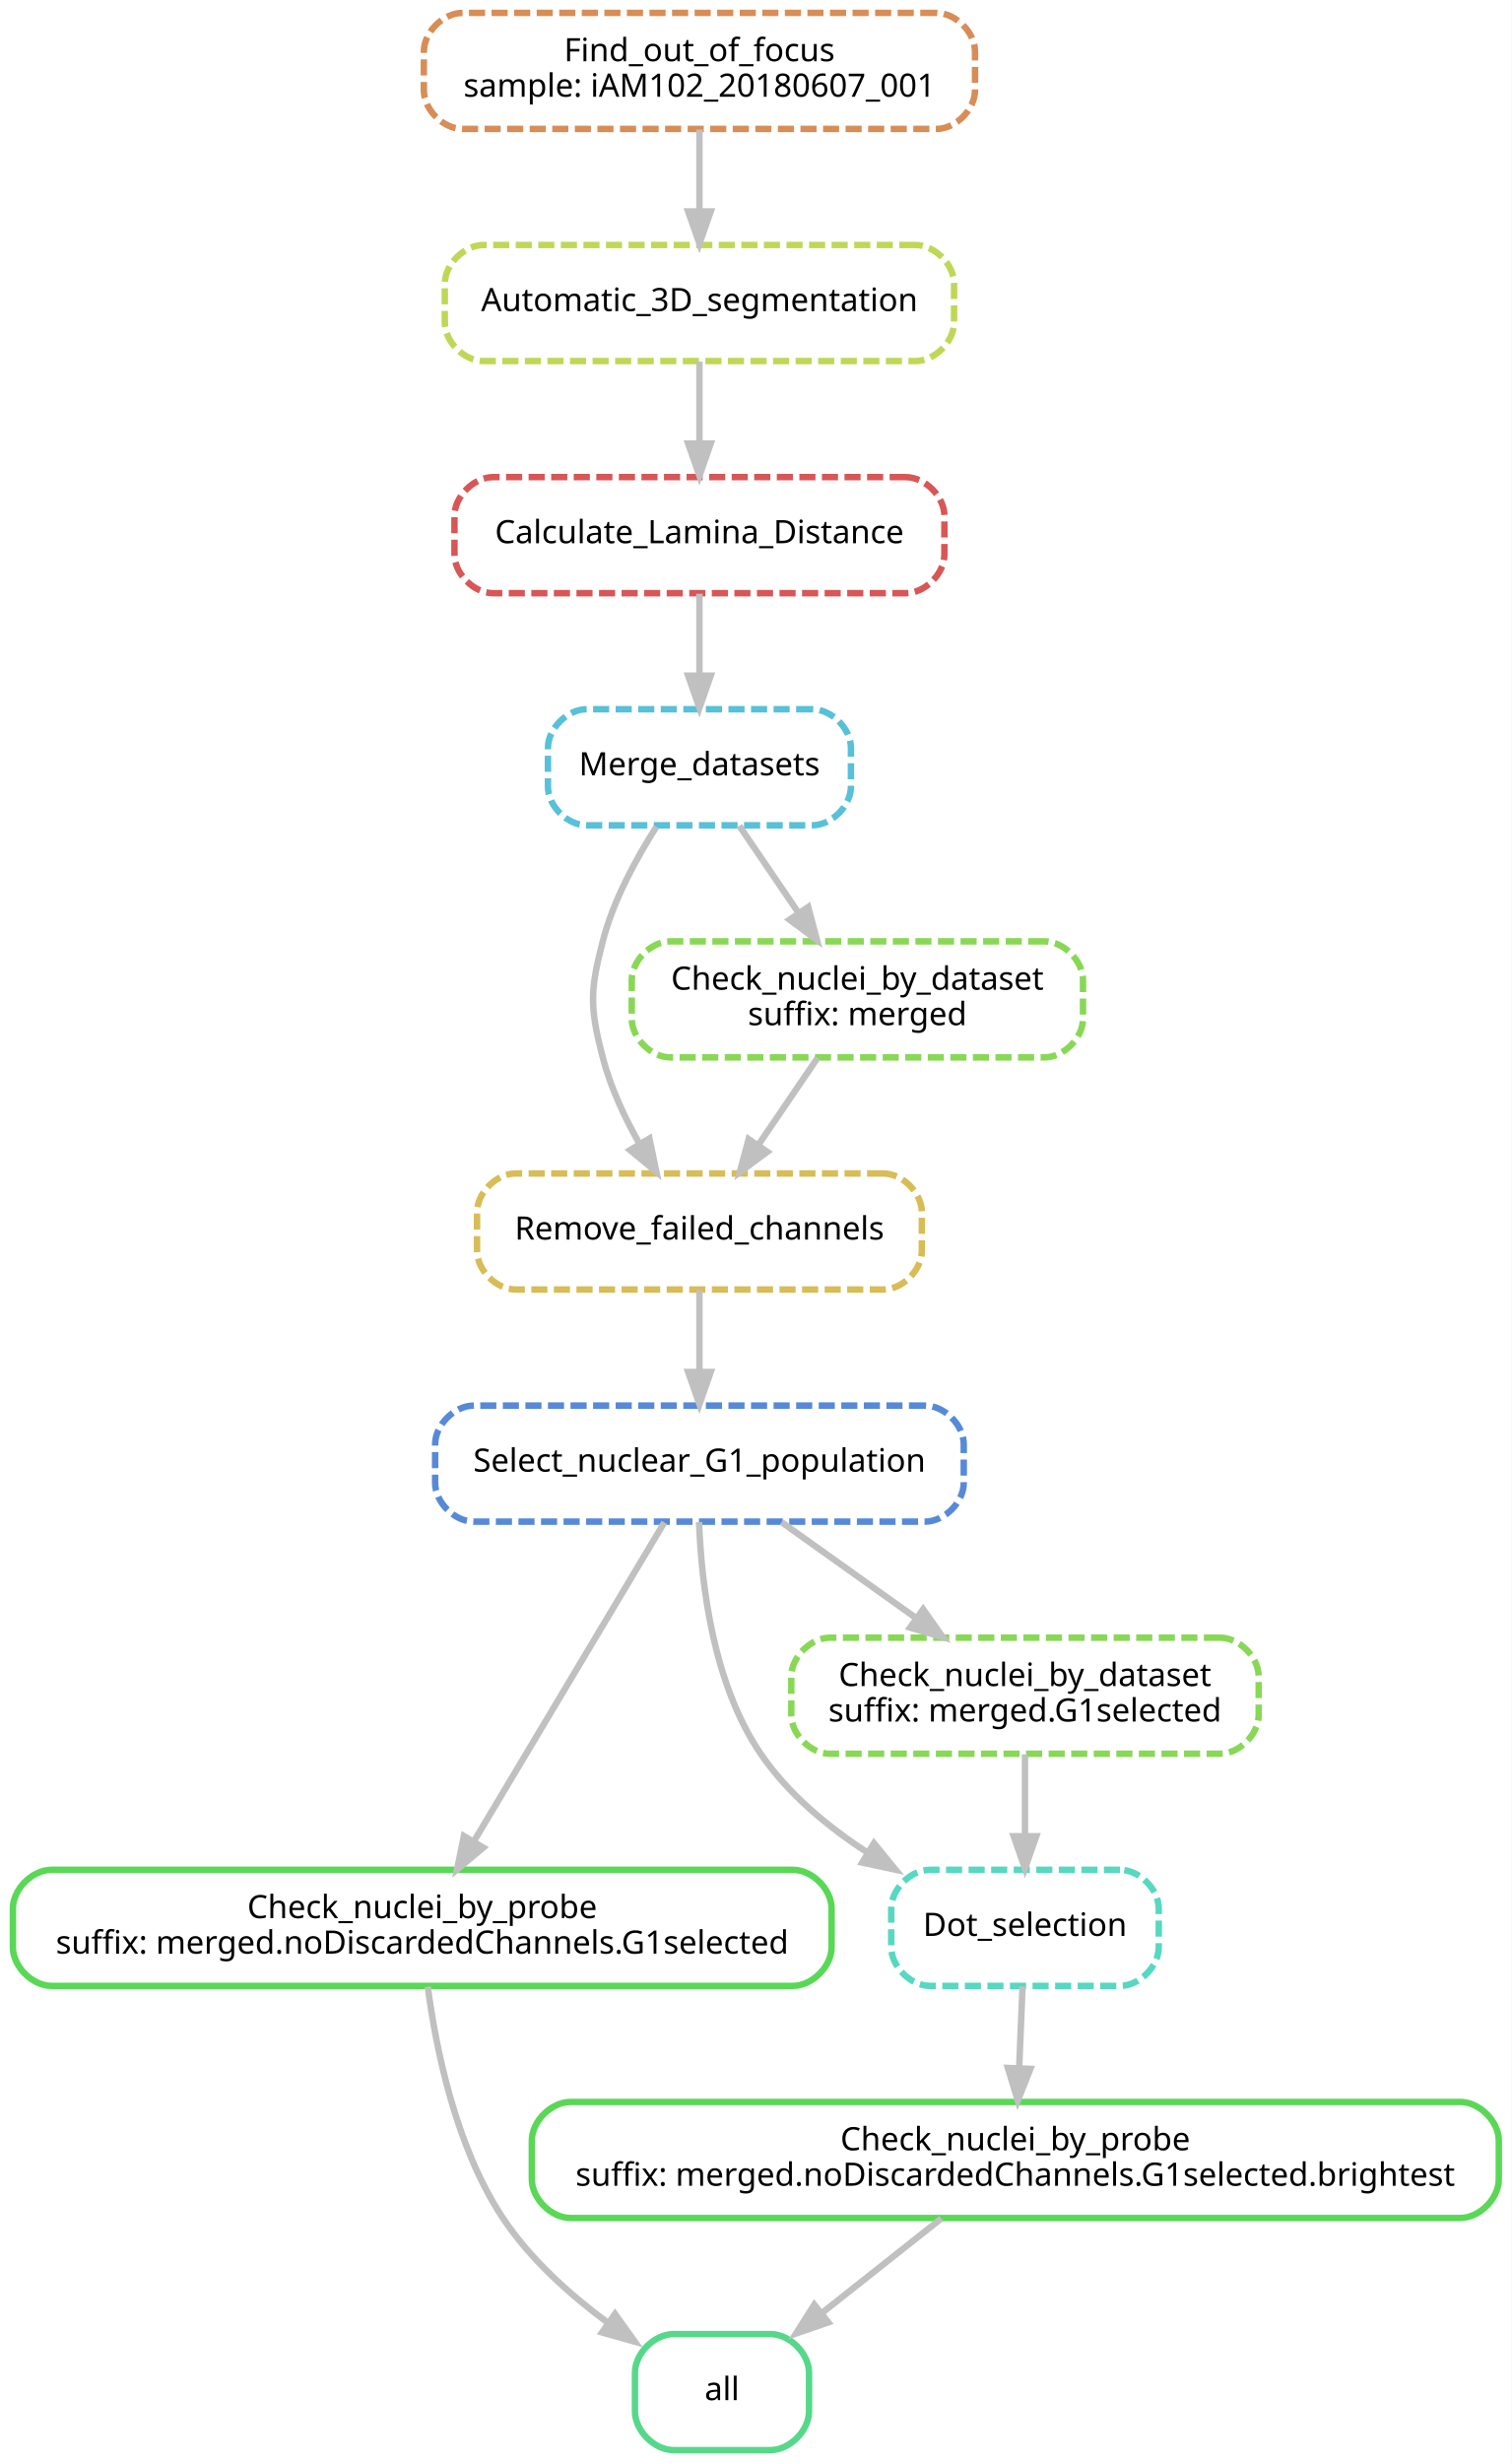
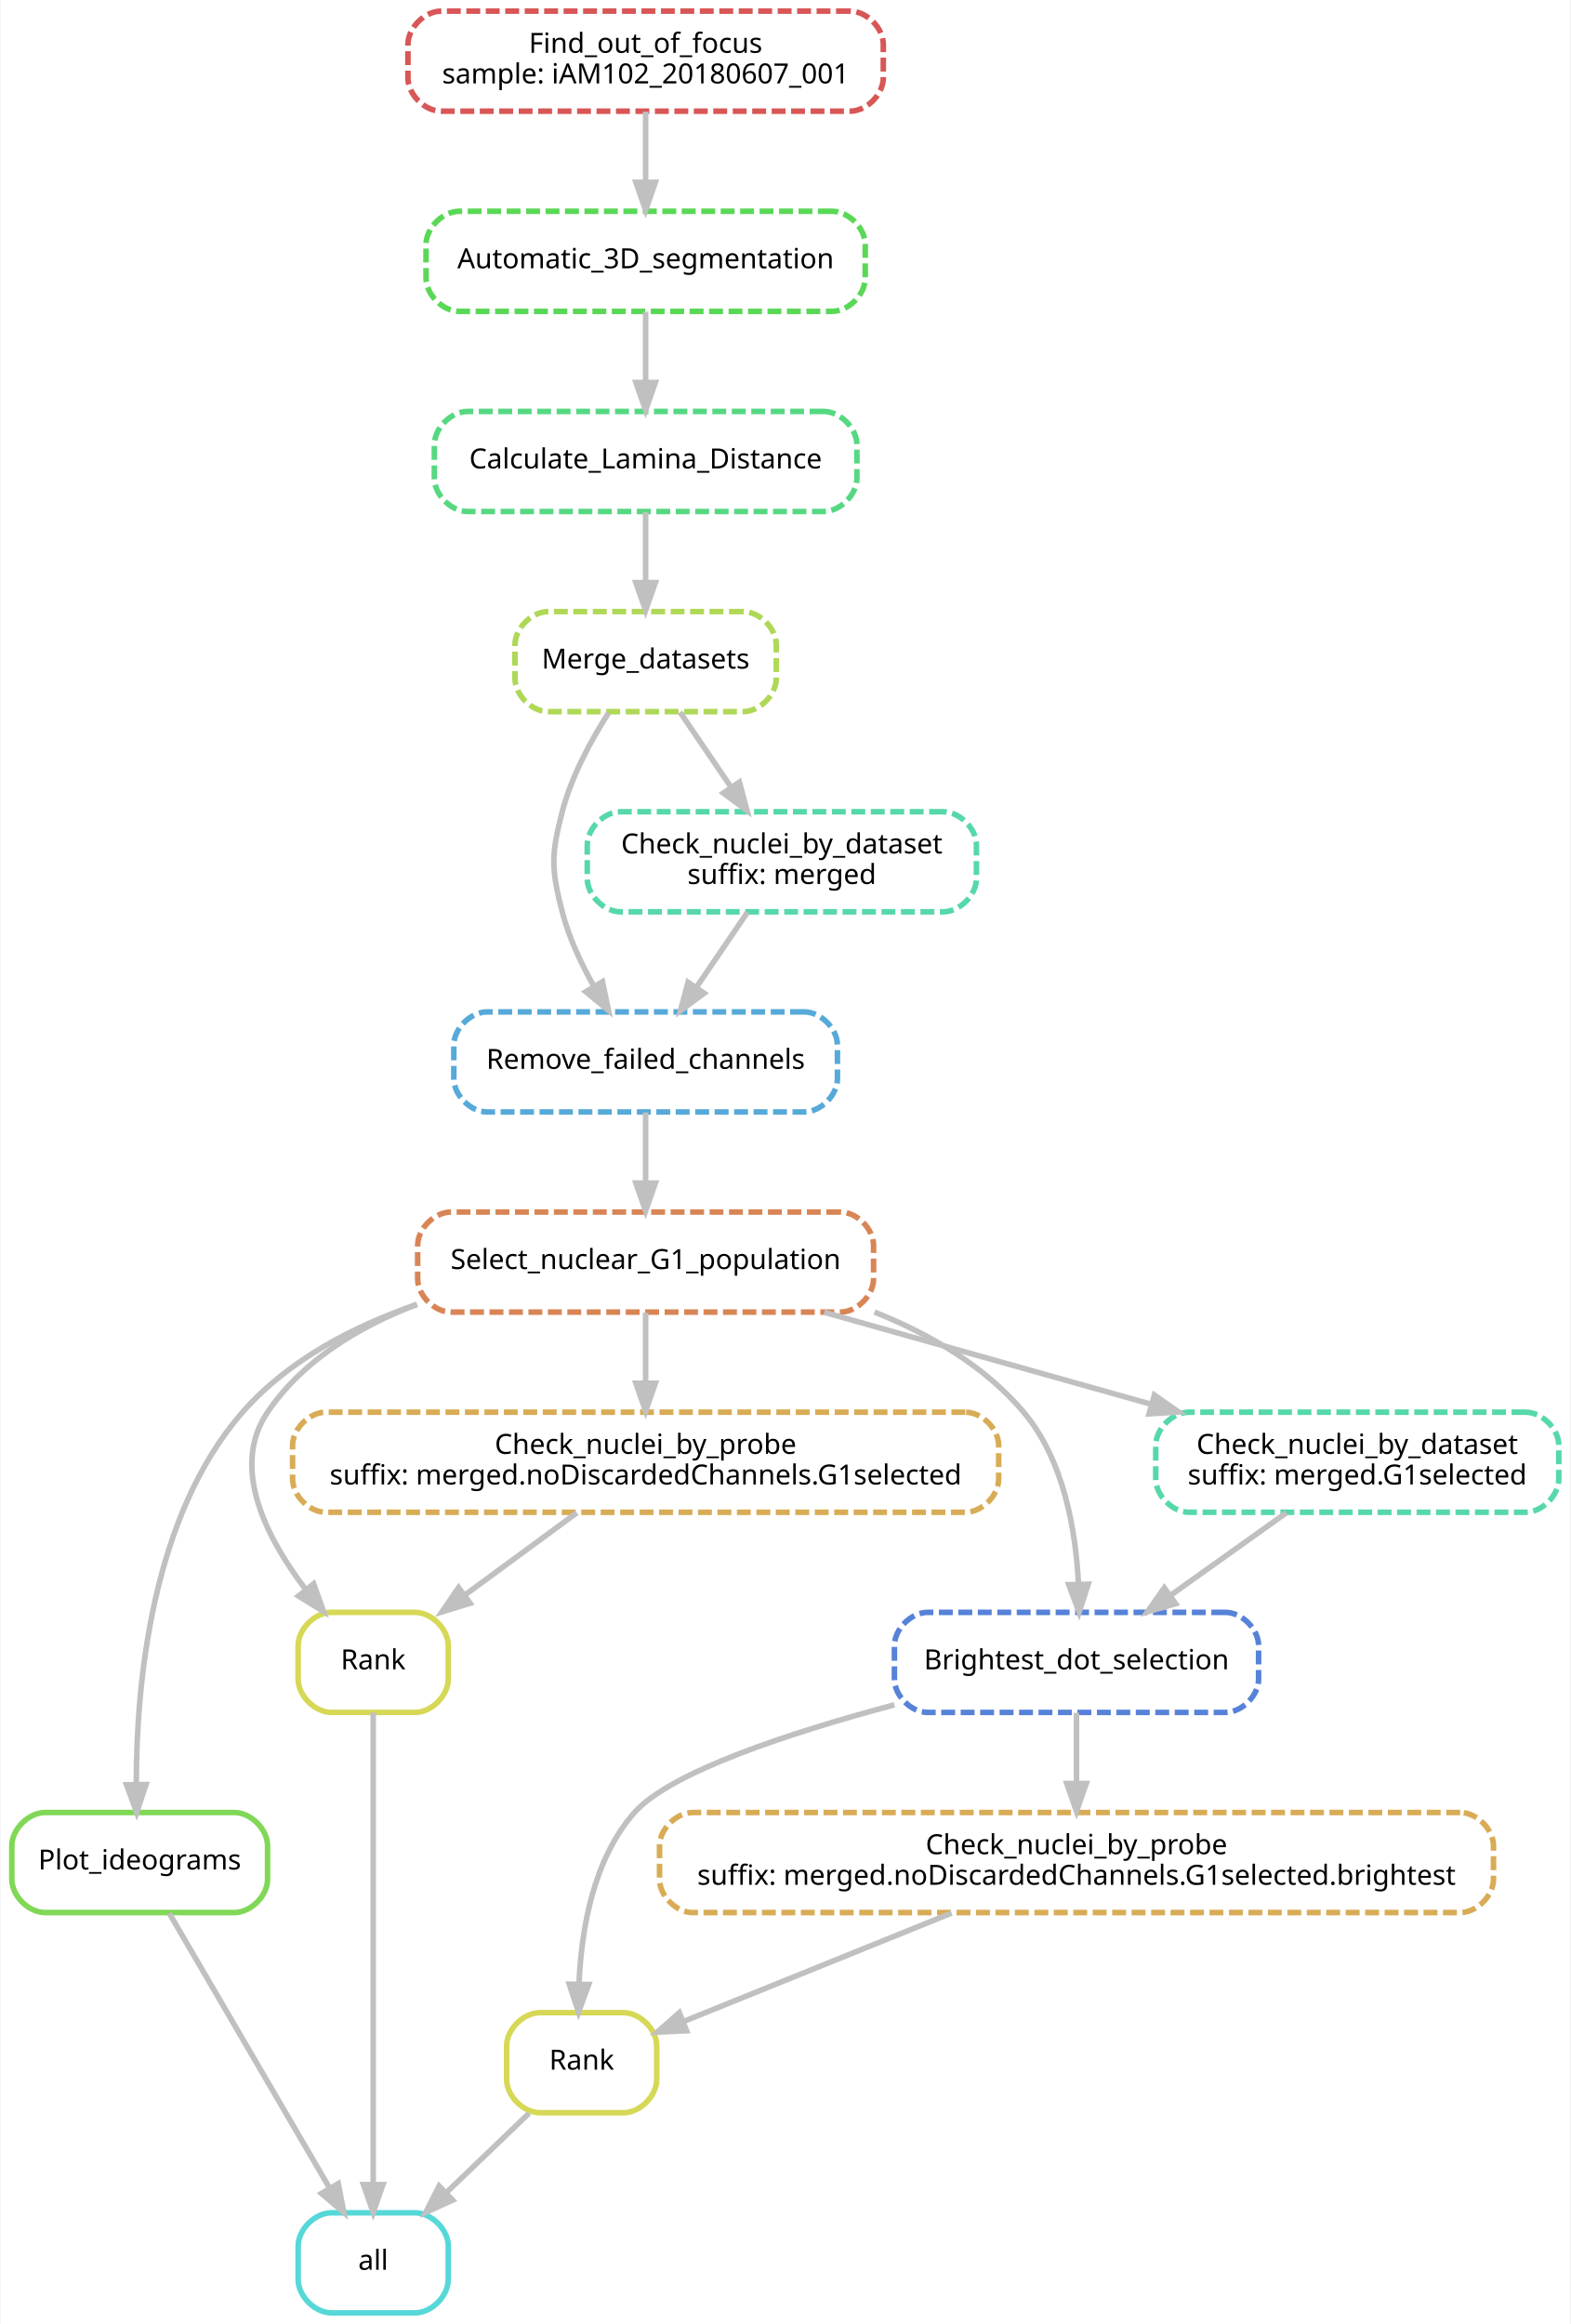
- <svg xmlns="http://www.w3.org/2000/svg" width="469pt" height="764pt" viewBox="0.00 0.00 469.00 764.00">
-   <g id="graph0" class="graph" transform="scale(1 1) rotate(0) translate(4 760)">
-     <polygon fill="#ffffff" stroke="transparent" points="-4,4 -4,-760 465,-760 465,4 -4,4" />
+ <svg xmlns="http://www.w3.org/2000/svg" width="565pt" height="836pt" viewBox="0.00 0.00 564.50 836.00">
+   <g id="graph0" class="graph" transform="scale(1 1) rotate(0) translate(4 832)">
+     <polygon fill="#ffffff" stroke="transparent" points="-4,4 -4,-832 560.5,-832 560.5,4 -4,4" />
    <g id="node1" class="node">
-       <path fill="none" stroke="#56d88a" stroke-width="2" d="M235,-36C235,-36 205,-36 205,-36 199,-36 193,-30 193,-24 193,-24 193,-12 193,-12 193,-6 199,0 205,0 205,0 235,0 235,0 241,0 247,-6 247,-12 247,-12 247,-24 247,-24 247,-30 241,-36 235,-36" />
-       <text text-anchor="middle" x="220" y="-15.5" font-family="sans" font-size="10.00" fill="#000000">all</text>
+       <path fill="none" stroke="#56d8d8" stroke-width="2" d="M145,-36C145,-36 115,-36 115,-36 109,-36 103,-30 103,-24 103,-24 103,-12 103,-12 103,-6 109,0 115,0 115,0 145,0 145,0 151,0 157,-6 157,-12 157,-12 157,-24 157,-24 157,-30 151,-36 145,-36" />
+       <text text-anchor="middle" x="130" y="-15.5" font-family="sans" font-size="10.00" fill="#000000">all</text>
    </g>
    <g id="node2" class="node">
-       <path fill="none" stroke="#59d856" stroke-width="2" d="M242,-180C242,-180 12,-180 12,-180 6,-180 0,-174 0,-168 0,-168 0,-156 0,-156 0,-150 6,-144 12,-144 12,-144 242,-144 242,-144 248,-144 254,-150 254,-156 254,-156 254,-168 254,-168 254,-174 248,-180 242,-180" />
-       <text text-anchor="middle" x="127" y="-165" font-family="sans" font-size="10.00" fill="#000000">Check_nuclei_by_probe</text>
-       <text text-anchor="middle" x="127" y="-154" font-family="sans" font-size="10.00" fill="#000000">suffix: merged.noDiscardedChannels.G1selected</text>
+       <path fill="none" stroke="#d6d856" stroke-width="2" d="M220,-108C220,-108 190,-108 190,-108 184,-108 178,-102 178,-96 178,-96 178,-84 178,-84 178,-78 184,-72 190,-72 190,-72 220,-72 220,-72 226,-72 232,-78 232,-84 232,-84 232,-96 232,-96 232,-102 226,-108 220,-108" />
+       <text text-anchor="middle" x="205" y="-87.5" font-family="sans" font-size="10.00" fill="#000000">Rank</text>
    </g>
    <g id="edge1" class="edge">
-       <path fill="none" stroke="#c0c0c0" stroke-width="2" d="M128.719,-143.72C131.255,-124.496 137.397,-94.033 152,-72 160.377,-59.361 172.669,-48.317 184.506,-39.566" />
-       <polygon fill="#c0c0c0" stroke="#c0c0c0" stroke-width="2" points="186.813,-42.223 192.983,-33.61 182.789,-36.496 186.813,-42.223" />
+       <path fill="none" stroke="#c0c0c0" stroke-width="2" d="M186.074,-71.831C177.014,-63.134 166.019,-52.578 156.173,-43.127" />
+       <polygon fill="#c0c0c0" stroke="#c0c0c0" stroke-width="2" points="158.557,-40.563 148.92,-36.163 153.71,-45.613 158.557,-40.563" />
    </g>
    <g id="node3" class="node">
-       <path fill="none" stroke="#59d856" stroke-width="2" d="M449,-108C449,-108 173,-108 173,-108 167,-108 161,-102 161,-96 161,-96 161,-84 161,-84 161,-78 167,-72 173,-72 173,-72 449,-72 449,-72 455,-72 461,-78 461,-84 461,-84 461,-96 461,-96 461,-102 455,-108 449,-108" />
-       <text text-anchor="middle" x="311" y="-93" font-family="sans" font-size="10.00" fill="#000000">Check_nuclei_by_probe</text>
-       <text text-anchor="middle" x="311" y="-82" font-family="sans" font-size="10.00" fill="#000000">suffix: merged.noDiscardedChannels.G1selected.brightest</text>
+       <path fill="none" stroke="#80d856" stroke-width="2" d="M80,-180C80,-180 12,-180 12,-180 6,-180 0,-174 0,-168 0,-168 0,-156 0,-156 0,-150 6,-144 12,-144 12,-144 80,-144 80,-144 86,-144 92,-150 92,-156 92,-156 92,-168 92,-168 92,-174 86,-180 80,-180" />
+       <text text-anchor="middle" x="46" y="-159.5" font-family="sans" font-size="10.00" fill="#000000">Plot_ideograms</text>
    </g>
    <g id="edge2" class="edge">
-       <path fill="none" stroke="#c0c0c0" stroke-width="2" d="M288.037,-71.831C276.829,-62.963 263.179,-52.164 251.056,-42.572" />
-       <polygon fill="#c0c0c0" stroke="#c0c0c0" stroke-width="2" points="252.97,-39.623 242.956,-36.163 248.626,-45.112 252.97,-39.623" />
+       <path fill="none" stroke="#c0c0c0" stroke-width="2" d="M56.639,-143.762C71.219,-118.768 97.513,-73.692 114.343,-44.841" />
+       <polygon fill="#c0c0c0" stroke="#c0c0c0" stroke-width="2" points="117.432,-46.491 119.448,-36.09 111.386,-42.964 117.432,-46.491" />
    </g>
    <g id="node4" class="node">
-       <path fill="none" stroke="#568ad8" stroke-width="2" stroke-dasharray="5,2" d="M283,-324C283,-324 143,-324 143,-324 137,-324 131,-318 131,-312 131,-312 131,-300 131,-300 131,-294 137,-288 143,-288 143,-288 283,-288 283,-288 289,-288 295,-294 295,-300 295,-300 295,-312 295,-312 295,-318 289,-324 283,-324" />
-       <text text-anchor="middle" x="213" y="-303.5" font-family="sans" font-size="10.00" fill="#000000">Select_nuclear_G1_population</text>
+       <path fill="none" stroke="#d6d856" stroke-width="2" d="M145,-252C145,-252 115,-252 115,-252 109,-252 103,-246 103,-240 103,-240 103,-228 103,-228 103,-222 109,-216 115,-216 115,-216 145,-216 145,-216 151,-216 157,-222 157,-228 157,-228 157,-240 157,-240 157,-246 151,-252 145,-252" />
+       <text text-anchor="middle" x="130" y="-231.5" font-family="sans" font-size="10.00" fill="#000000">Rank</text>
    </g>
    <g id="edge3" class="edge">
-       <path fill="none" stroke="#c0c0c0" stroke-width="2" d="M202.108,-287.762C187.181,-262.768 160.261,-217.692 143.03,-188.841" />
-       <polygon fill="#c0c0c0" stroke="#c0c0c0" stroke-width="2" points="145.936,-186.881 137.804,-180.09 139.926,-190.47 145.936,-186.881" />
+       <path fill="none" stroke="#c0c0c0" stroke-width="2" d="M130,-215.956C130,-178.394 130,-91.554 130,-46.41" />
+       <polygon fill="#c0c0c0" stroke="#c0c0c0" stroke-width="2" points="133.5,-46.145 130,-36.145 126.5,-46.145 133.5,-46.145" />
    </g>
    <g id="node5" class="node">
-       <path fill="none" stroke="#56d8c1" stroke-width="2" stroke-dasharray="5,2" d="M343.5,-180C343.5,-180 284.5,-180 284.5,-180 278.5,-180 272.5,-174 272.5,-168 272.5,-168 272.5,-156 272.5,-156 272.5,-150 278.5,-144 284.5,-144 284.5,-144 343.5,-144 343.5,-144 349.5,-144 355.5,-150 355.5,-156 355.5,-156 355.5,-168 355.5,-168 355.5,-174 349.5,-180 343.5,-180" />
-       <text text-anchor="middle" x="314" y="-159.5" font-family="sans" font-size="10.00" fill="#000000">Dot_selection</text>
+       <path fill="none" stroke="#5682d8" stroke-width="2" stroke-dasharray="5,2" d="M436.5,-252C436.5,-252 329.5,-252 329.5,-252 323.5,-252 317.5,-246 317.5,-240 317.5,-240 317.5,-228 317.5,-228 317.5,-222 323.5,-216 329.5,-216 329.5,-216 436.5,-216 436.5,-216 442.5,-216 448.5,-222 448.5,-228 448.5,-228 448.5,-240 448.5,-240 448.5,-246 442.5,-252 436.5,-252" />
+       <text text-anchor="middle" x="383" y="-231.5" font-family="sans" font-size="10.00" fill="#000000">Brightest_dot_selection</text>
+     </g>
+     <g id="edge4" class="edge">
+       <path fill="none" stroke="#c0c0c0" stroke-width="2" d="M317.493,-218.738C279.599,-208.616 236.915,-194.556 224,-180 209.155,-163.269 204.867,-137.905 204.027,-118.363" />
+       <polygon fill="#c0c0c0" stroke="#c0c0c0" stroke-width="2" points="207.524,-118.142 203.87,-108.197 200.525,-118.25 207.524,-118.142" />
+     </g>
+     <g id="node6" class="node">
+       <path fill="none" stroke="#d8ac56" stroke-width="2" stroke-dasharray="5,2" d="M521,-180C521,-180 245,-180 245,-180 239,-180 233,-174 233,-168 233,-168 233,-156 233,-156 233,-150 239,-144 245,-144 245,-144 521,-144 521,-144 527,-144 533,-150 533,-156 533,-156 533,-168 533,-168 533,-174 527,-180 521,-180" />
+       <text text-anchor="middle" x="383" y="-165" font-family="sans" font-size="10.00" fill="#000000">Check_nuclei_by_probe</text>
+       <text text-anchor="middle" x="383" y="-154" font-family="sans" font-size="10.00" fill="#000000">suffix: merged.noDiscardedChannels.G1selected.brightest</text>
+     </g>
+     <g id="edge11" class="edge">
+       <path fill="none" stroke="#c0c0c0" stroke-width="2" d="M383,-215.831C383,-208.131 383,-198.974 383,-190.417" />
+       <polygon fill="#c0c0c0" stroke="#c0c0c0" stroke-width="2" points="386.5,-190.413 383,-180.413 379.5,-190.413 386.5,-190.413" />
+     </g>
+     <g id="edge5" class="edge">
+       <path fill="none" stroke="#c0c0c0" stroke-width="2" d="M338.083,-143.831C308.234,-131.757 269.533,-116.103 241.567,-104.791" />
+       <polygon fill="#c0c0c0" stroke="#c0c0c0" stroke-width="2" points="242.738,-101.49 232.155,-100.984 240.113,-107.979 242.738,-101.49" />
+     </g>
+     <g id="node7" class="node">
+       <path fill="none" stroke="#d88556" stroke-width="2" stroke-dasharray="5,2" d="M298,-396C298,-396 158,-396 158,-396 152,-396 146,-390 146,-384 146,-384 146,-372 146,-372 146,-366 152,-360 158,-360 158,-360 298,-360 298,-360 304,-360 310,-366 310,-372 310,-372 310,-384 310,-384 310,-390 304,-396 298,-396" />
+       <text text-anchor="middle" x="228" y="-375.5" font-family="sans" font-size="10.00" fill="#000000">Select_nuclear_G1_population</text>
+     </g>
+     <g id="edge6" class="edge">
+       <path fill="none" stroke="#c0c0c0" stroke-width="2" d="M145.771,-362.797C122.592,-354.792 99.285,-342.589 83,-324 50.095,-286.438 44.772,-225.609 44.775,-190.149" />
+       <polygon fill="#c0c0c0" stroke="#c0c0c0" stroke-width="2" points="48.276,-190.062 44.922,-180.012 41.277,-189.96 48.276,-190.062" />
    </g>
    <g id="edge7" class="edge">
-       <path fill="none" stroke="#c0c0c0" stroke-width="2" d="M212.883,-287.869C213.601,-268.491 217.25,-237.641 232,-216 240.424,-203.64 252.708,-193.409 265.215,-185.299" />
-       <polygon fill="#c0c0c0" stroke="#c0c0c0" stroke-width="2" points="267.15,-188.219 273.865,-180.024 263.505,-182.243 267.15,-188.219" />
-     </g>
-     <g id="node7" class="node">
-       <path fill="none" stroke="#88d856" stroke-width="2" stroke-dasharray="5,2" d="M374.5,-252C374.5,-252 253.5,-252 253.5,-252 247.5,-252 241.5,-246 241.5,-240 241.5,-240 241.5,-228 241.5,-228 241.5,-222 247.5,-216 253.5,-216 253.5,-216 374.5,-216 374.5,-216 380.5,-216 386.5,-222 386.5,-228 386.5,-228 386.5,-240 386.5,-240 386.5,-246 380.5,-252 374.5,-252" />
-       <text text-anchor="middle" x="314" y="-237" font-family="sans" font-size="10.00" fill="#000000">Check_nuclei_by_dataset</text>
-       <text text-anchor="middle" x="314" y="-226" font-family="sans" font-size="10.00" fill="#000000">suffix: merged.G1selected</text>
+       <path fill="none" stroke="#c0c0c0" stroke-width="2" d="M145.741,-362.788C124.778,-354.795 104.628,-342.601 92,-324 78.556,-304.198 91.481,-278.879 105.788,-260.143" />
+       <polygon fill="#c0c0c0" stroke="#c0c0c0" stroke-width="2" points="108.571,-262.269 112.15,-252.297 103.133,-257.861 108.571,-262.269" />
    </g>
    <g id="edge10" class="edge">
-       <path fill="none" stroke="#c0c0c0" stroke-width="2" d="M238.487,-287.831C251.166,-278.793 266.66,-267.748 280.305,-258.02" />
-       <polygon fill="#c0c0c0" stroke="#c0c0c0" stroke-width="2" points="282.411,-260.818 288.522,-252.163 278.347,-255.118 282.411,-260.818" />
-     </g>
-     <g id="edge4" class="edge">
-       <path fill="none" stroke="#c0c0c0" stroke-width="2" d="M313.243,-143.831C312.922,-136.131 312.541,-126.974 312.184,-118.417" />
-       <polygon fill="#c0c0c0" stroke="#c0c0c0" stroke-width="2" points="315.681,-118.259 311.767,-108.413 308.687,-118.55 315.681,-118.259" />
-     </g>
-     <g id="node6" class="node">
-       <path fill="none" stroke="#d8bc56" stroke-width="2" stroke-dasharray="5,2" d="M270,-396C270,-396 156,-396 156,-396 150,-396 144,-390 144,-384 144,-384 144,-372 144,-372 144,-366 150,-360 156,-360 156,-360 270,-360 270,-360 276,-360 282,-366 282,-372 282,-372 282,-384 282,-384 282,-390 276,-396 270,-396" />
-       <text text-anchor="middle" x="213" y="-375.5" font-family="sans" font-size="10.00" fill="#000000">Remove_failed_channels</text>
-     </g>
-     <g id="edge5" class="edge">
-       <path fill="none" stroke="#c0c0c0" stroke-width="2" d="M213,-359.831C213,-352.131 213,-342.974 213,-334.417" />
-       <polygon fill="#c0c0c0" stroke="#c0c0c0" stroke-width="2" points="216.5,-334.413 213,-324.413 209.5,-334.413 216.5,-334.413" />
-     </g>
-     <g id="edge6" class="edge">
-       <path fill="none" stroke="#c0c0c0" stroke-width="2" d="M314,-215.831C314,-208.131 314,-198.974 314,-190.417" />
-       <polygon fill="#c0c0c0" stroke="#c0c0c0" stroke-width="2" points="317.5,-190.413 314,-180.413 310.5,-190.413 317.5,-190.413" />
+       <path fill="none" stroke="#c0c0c0" stroke-width="2" d="M310.346,-360.005C330.413,-352.009 350.082,-340.51 364,-324 378.417,-306.899 382.746,-281.57 383.71,-262.135" />
+       <polygon fill="#c0c0c0" stroke="#c0c0c0" stroke-width="2" points="387.211,-262.112 383.942,-252.035 380.213,-261.952 387.211,-262.112" />
    </g>
    <g id="node8" class="node">
-       <path fill="none" stroke="#88d856" stroke-width="2" stroke-dasharray="5,2" d="M320,-468C320,-468 204,-468 204,-468 198,-468 192,-462 192,-456 192,-456 192,-444 192,-444 192,-438 198,-432 204,-432 204,-432 320,-432 320,-432 326,-432 332,-438 332,-444 332,-444 332,-456 332,-456 332,-462 326,-468 320,-468" />
-       <text text-anchor="middle" x="262" y="-453" font-family="sans" font-size="10.00" fill="#000000">Check_nuclei_by_dataset</text>
-       <text text-anchor="middle" x="262" y="-442" font-family="sans" font-size="10.00" fill="#000000">suffix: merged</text>
+       <path fill="none" stroke="#d8ac56" stroke-width="2" stroke-dasharray="5,2" d="M343,-324C343,-324 113,-324 113,-324 107,-324 101,-318 101,-312 101,-312 101,-300 101,-300 101,-294 107,-288 113,-288 113,-288 343,-288 343,-288 349,-288 355,-294 355,-300 355,-300 355,-312 355,-312 355,-318 349,-324 343,-324" />
+       <text text-anchor="middle" x="228" y="-309" font-family="sans" font-size="10.00" fill="#000000">Check_nuclei_by_probe</text>
+       <text text-anchor="middle" x="228" y="-298" font-family="sans" font-size="10.00" fill="#000000">suffix: merged.noDiscardedChannels.G1selected</text>
+     </g>
+     <g id="edge13" class="edge">
+       <path fill="none" stroke="#c0c0c0" stroke-width="2" d="M228,-359.831C228,-352.131 228,-342.974 228,-334.417" />
+       <polygon fill="#c0c0c0" stroke="#c0c0c0" stroke-width="2" points="231.5,-334.413 228,-324.413 224.5,-334.413 231.5,-334.413" />
+     </g>
+     <g id="node9" class="node">
+       <path fill="none" stroke="#56d8a9" stroke-width="2" stroke-dasharray="5,2" d="M544.5,-324C544.5,-324 423.5,-324 423.5,-324 417.5,-324 411.5,-318 411.5,-312 411.5,-312 411.5,-300 411.5,-300 411.5,-294 417.5,-288 423.5,-288 423.5,-288 544.5,-288 544.5,-288 550.5,-288 556.5,-294 556.5,-300 556.5,-300 556.5,-312 556.5,-312 556.5,-318 550.5,-324 544.5,-324" />
+       <text text-anchor="middle" x="484" y="-309" font-family="sans" font-size="10.00" fill="#000000">Check_nuclei_by_dataset</text>
+       <text text-anchor="middle" x="484" y="-298" font-family="sans" font-size="10.00" fill="#000000">suffix: merged.G1selected</text>
+     </g>
+     <g id="edge14" class="edge">
+       <path fill="none" stroke="#c0c0c0" stroke-width="2" d="M292.269,-359.924C328.027,-349.868 372.693,-337.305 409.916,-326.836" />
+       <polygon fill="#c0c0c0" stroke="#c0c0c0" stroke-width="2" points="411.026,-330.16 419.704,-324.083 409.13,-323.421 411.026,-330.16" />
    </g>
    <g id="edge8" class="edge">
-       <path fill="none" stroke="#c0c0c0" stroke-width="2" d="M249.635,-431.831C244.049,-423.623 237.337,-413.761 231.193,-404.732" />
-       <polygon fill="#c0c0c0" stroke="#c0c0c0" stroke-width="2" points="234.051,-402.711 225.531,-396.413 228.264,-406.65 234.051,-402.711" />
-     </g>
-     <g id="node9" class="node">
-       <path fill="none" stroke="#56c1d8" stroke-width="2" stroke-dasharray="5,2" d="M248,-540C248,-540 178,-540 178,-540 172,-540 166,-534 166,-528 166,-528 166,-516 166,-516 166,-510 172,-504 178,-504 178,-504 248,-504 248,-504 254,-504 260,-510 260,-516 260,-516 260,-528 260,-528 260,-534 254,-540 248,-540" />
-       <text text-anchor="middle" x="213" y="-519.5" font-family="sans" font-size="10.00" fill="#000000">Merge_datasets</text>
+       <path fill="none" stroke="#c0c0c0" stroke-width="2" d="M203.27,-287.831C191.084,-278.878 176.218,-267.956 163.069,-258.296" />
+       <polygon fill="#c0c0c0" stroke="#c0c0c0" stroke-width="2" points="164.853,-255.263 154.722,-252.163 160.708,-260.904 164.853,-255.263" />
    </g>
    <g id="edge9" class="edge">
-       <path fill="none" stroke="#c0c0c0" stroke-width="2" d="M199.644,-503.514C193.249,-493.524 186.282,-480.666 183,-468 178.987,-452.512 178.987,-447.488 183,-432 185.385,-422.798 189.715,-413.494 194.357,-405.262" />
-       <polygon fill="#c0c0c0" stroke="#c0c0c0" stroke-width="2" points="197.481,-406.858 199.644,-396.486 191.485,-403.246 197.481,-406.858" />
-     </g>
-     <g id="edge11" class="edge">
-       <path fill="none" stroke="#c0c0c0" stroke-width="2" d="M225.365,-503.831C230.951,-495.623 237.663,-485.761 243.807,-476.732" />
-       <polygon fill="#c0c0c0" stroke="#c0c0c0" stroke-width="2" points="246.736,-478.65 249.469,-468.413 240.949,-474.711 246.736,-478.65" />
+       <path fill="none" stroke="#c0c0c0" stroke-width="2" d="M458.513,-287.831C445.834,-278.793 430.34,-267.748 416.695,-258.02" />
+       <polygon fill="#c0c0c0" stroke="#c0c0c0" stroke-width="2" points="418.653,-255.118 408.478,-252.163 414.589,-260.818 418.653,-255.118" />
    </g>
    <g id="node10" class="node">
-       <path fill="none" stroke="#d85656" stroke-width="2" stroke-dasharray="5,2" d="M277,-612C277,-612 149,-612 149,-612 143,-612 137,-606 137,-600 137,-600 137,-588 137,-588 137,-582 143,-576 149,-576 149,-576 277,-576 277,-576 283,-576 289,-582 289,-588 289,-588 289,-600 289,-600 289,-606 283,-612 277,-612" />
-       <text text-anchor="middle" x="213" y="-591.5" font-family="sans" font-size="10.00" fill="#000000">Calculate_Lamina_Distance</text>
+       <path fill="none" stroke="#56a9d8" stroke-width="2" stroke-dasharray="5,2" d="M285,-468C285,-468 171,-468 171,-468 165,-468 159,-462 159,-456 159,-456 159,-444 159,-444 159,-438 165,-432 171,-432 171,-432 285,-432 285,-432 291,-432 297,-438 297,-444 297,-444 297,-456 297,-456 297,-462 291,-468 285,-468" />
+       <text text-anchor="middle" x="228" y="-447.5" font-family="sans" font-size="10.00" fill="#000000">Remove_failed_channels</text>
    </g>
    <g id="edge12" class="edge">
-       <path fill="none" stroke="#c0c0c0" stroke-width="2" d="M213,-575.831C213,-568.131 213,-558.974 213,-550.417" />
-       <polygon fill="#c0c0c0" stroke="#c0c0c0" stroke-width="2" points="216.5,-550.413 213,-540.413 209.5,-550.413 216.5,-550.413" />
+       <path fill="none" stroke="#c0c0c0" stroke-width="2" d="M228,-431.831C228,-424.131 228,-414.974 228,-406.417" />
+       <polygon fill="#c0c0c0" stroke="#c0c0c0" stroke-width="2" points="231.5,-406.413 228,-396.413 224.5,-406.413 231.5,-406.413" />
    </g>
    <g id="node11" class="node">
-       <path fill="none" stroke="#bed856" stroke-width="2" stroke-dasharray="5,2" d="M280,-684C280,-684 146,-684 146,-684 140,-684 134,-678 134,-672 134,-672 134,-660 134,-660 134,-654 140,-648 146,-648 146,-648 280,-648 280,-648 286,-648 292,-654 292,-660 292,-660 292,-672 292,-672 292,-678 286,-684 280,-684" />
-       <text text-anchor="middle" x="213" y="-663.5" font-family="sans" font-size="10.00" fill="#000000">Automatic_3D_segmentation</text>
+       <path fill="none" stroke="#56d8a9" stroke-width="2" stroke-dasharray="5,2" d="M335,-540C335,-540 219,-540 219,-540 213,-540 207,-534 207,-528 207,-528 207,-516 207,-516 207,-510 213,-504 219,-504 219,-504 335,-504 335,-504 341,-504 347,-510 347,-516 347,-516 347,-528 347,-528 347,-534 341,-540 335,-540" />
+       <text text-anchor="middle" x="277" y="-525" font-family="sans" font-size="10.00" fill="#000000">Check_nuclei_by_dataset</text>
+       <text text-anchor="middle" x="277" y="-514" font-family="sans" font-size="10.00" fill="#000000">suffix: merged</text>
    </g>
-     <g id="edge13" class="edge">
-       <path fill="none" stroke="#c0c0c0" stroke-width="2" d="M213,-647.831C213,-640.131 213,-630.974 213,-622.417" />
-       <polygon fill="#c0c0c0" stroke="#c0c0c0" stroke-width="2" points="216.5,-622.413 213,-612.413 209.5,-622.413 216.5,-622.413" />
+     <g id="edge15" class="edge">
+       <path fill="none" stroke="#c0c0c0" stroke-width="2" d="M264.635,-503.831C259.049,-495.623 252.337,-485.761 246.193,-476.732" />
+       <polygon fill="#c0c0c0" stroke="#c0c0c0" stroke-width="2" points="249.051,-474.711 240.531,-468.413 243.264,-478.65 249.051,-474.711" />
    </g>
    <g id="node12" class="node">
-       <path fill="none" stroke="#d88d56" stroke-width="2" stroke-dasharray="5,2" d="M286.5,-756C286.5,-756 139.5,-756 139.5,-756 133.5,-756 127.5,-750 127.5,-744 127.5,-744 127.5,-732 127.5,-732 127.5,-726 133.5,-720 139.5,-720 139.5,-720 286.5,-720 286.5,-720 292.5,-720 298.5,-726 298.5,-732 298.5,-732 298.5,-744 298.5,-744 298.5,-750 292.5,-756 286.5,-756" />
-       <text text-anchor="middle" x="213" y="-741" font-family="sans" font-size="10.00" fill="#000000">Find_out_of_focus</text>
-       <text text-anchor="middle" x="213" y="-730" font-family="sans" font-size="10.00" fill="#000000">sample: iAM102_20180607_001</text>
+       <path fill="none" stroke="#afd856" stroke-width="2" stroke-dasharray="5,2" d="M263,-612C263,-612 193,-612 193,-612 187,-612 181,-606 181,-600 181,-600 181,-588 181,-588 181,-582 187,-576 193,-576 193,-576 263,-576 263,-576 269,-576 275,-582 275,-588 275,-588 275,-600 275,-600 275,-606 269,-612 263,-612" />
+       <text text-anchor="middle" x="228" y="-591.5" font-family="sans" font-size="10.00" fill="#000000">Merge_datasets</text>
    </g>
-     <g id="edge14" class="edge">
-       <path fill="none" stroke="#c0c0c0" stroke-width="2" d="M213,-719.831C213,-712.131 213,-702.974 213,-694.417" />
-       <polygon fill="#c0c0c0" stroke="#c0c0c0" stroke-width="2" points="216.5,-694.413 213,-684.413 209.5,-694.413 216.5,-694.413" />
+     <g id="edge16" class="edge">
+       <path fill="none" stroke="#c0c0c0" stroke-width="2" d="M214.644,-575.514C208.249,-565.524 201.282,-552.666 198,-540 193.987,-524.511 193.987,-519.489 198,-504 200.385,-494.798 204.715,-485.494 209.357,-477.262" />
+       <polygon fill="#c0c0c0" stroke="#c0c0c0" stroke-width="2" points="212.481,-478.858 214.644,-468.486 206.485,-475.246 212.481,-478.858" />
+     </g>
+     <g id="edge17" class="edge">
+       <path fill="none" stroke="#c0c0c0" stroke-width="2" d="M240.365,-575.831C245.951,-567.623 252.663,-557.761 258.807,-548.732" />
+       <polygon fill="#c0c0c0" stroke="#c0c0c0" stroke-width="2" points="261.736,-550.65 264.469,-540.413 255.949,-546.711 261.736,-550.65" />
+     </g>
+     <g id="node13" class="node">
+       <path fill="none" stroke="#56d882" stroke-width="2" stroke-dasharray="5,2" d="M292,-684C292,-684 164,-684 164,-684 158,-684 152,-678 152,-672 152,-672 152,-660 152,-660 152,-654 158,-648 164,-648 164,-648 292,-648 292,-648 298,-648 304,-654 304,-660 304,-660 304,-672 304,-672 304,-678 298,-684 292,-684" />
+       <text text-anchor="middle" x="228" y="-663.5" font-family="sans" font-size="10.00" fill="#000000">Calculate_Lamina_Distance</text>
+     </g>
+     <g id="edge18" class="edge">
+       <path fill="none" stroke="#c0c0c0" stroke-width="2" d="M228,-647.831C228,-640.131 228,-630.974 228,-622.417" />
+       <polygon fill="#c0c0c0" stroke="#c0c0c0" stroke-width="2" points="231.5,-622.413 228,-612.413 224.5,-622.413 231.5,-622.413" />
+     </g>
+     <g id="node14" class="node">
+       <path fill="none" stroke="#59d856" stroke-width="2" stroke-dasharray="5,2" d="M295,-756C295,-756 161,-756 161,-756 155,-756 149,-750 149,-744 149,-744 149,-732 149,-732 149,-726 155,-720 161,-720 161,-720 295,-720 295,-720 301,-720 307,-726 307,-732 307,-732 307,-744 307,-744 307,-750 301,-756 295,-756" />
+       <text text-anchor="middle" x="228" y="-735.5" font-family="sans" font-size="10.00" fill="#000000">Automatic_3D_segmentation</text>
+     </g>
+     <g id="edge19" class="edge">
+       <path fill="none" stroke="#c0c0c0" stroke-width="2" d="M228,-719.831C228,-712.131 228,-702.974 228,-694.417" />
+       <polygon fill="#c0c0c0" stroke="#c0c0c0" stroke-width="2" points="231.5,-694.413 228,-684.413 224.5,-694.413 231.5,-694.413" />
+     </g>
+     <g id="node15" class="node">
+       <path fill="none" stroke="#d85656" stroke-width="2" stroke-dasharray="5,2" d="M301.5,-828C301.5,-828 154.5,-828 154.5,-828 148.5,-828 142.5,-822 142.5,-816 142.5,-816 142.5,-804 142.5,-804 142.5,-798 148.5,-792 154.5,-792 154.5,-792 301.5,-792 301.5,-792 307.5,-792 313.5,-798 313.5,-804 313.5,-804 313.5,-816 313.5,-816 313.5,-822 307.5,-828 301.5,-828" />
+       <text text-anchor="middle" x="228" y="-813" font-family="sans" font-size="10.00" fill="#000000">Find_out_of_focus</text>
+       <text text-anchor="middle" x="228" y="-802" font-family="sans" font-size="10.00" fill="#000000">sample: iAM102_20180607_001</text>
+     </g>
+     <g id="edge20" class="edge">
+       <path fill="none" stroke="#c0c0c0" stroke-width="2" d="M228,-791.831C228,-784.131 228,-774.974 228,-766.417" />
+       <polygon fill="#c0c0c0" stroke="#c0c0c0" stroke-width="2" points="231.5,-766.413 228,-756.413 224.5,-766.413 231.5,-766.413" />
    </g>
  </g>
</svg>
